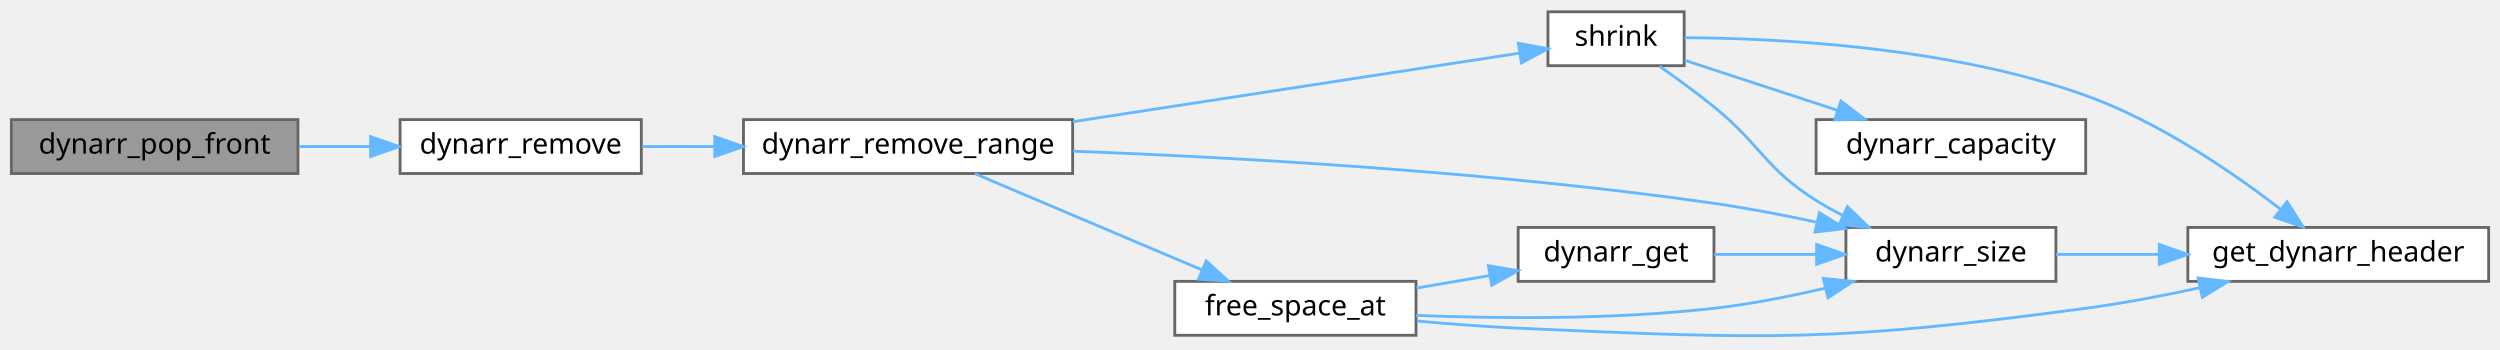
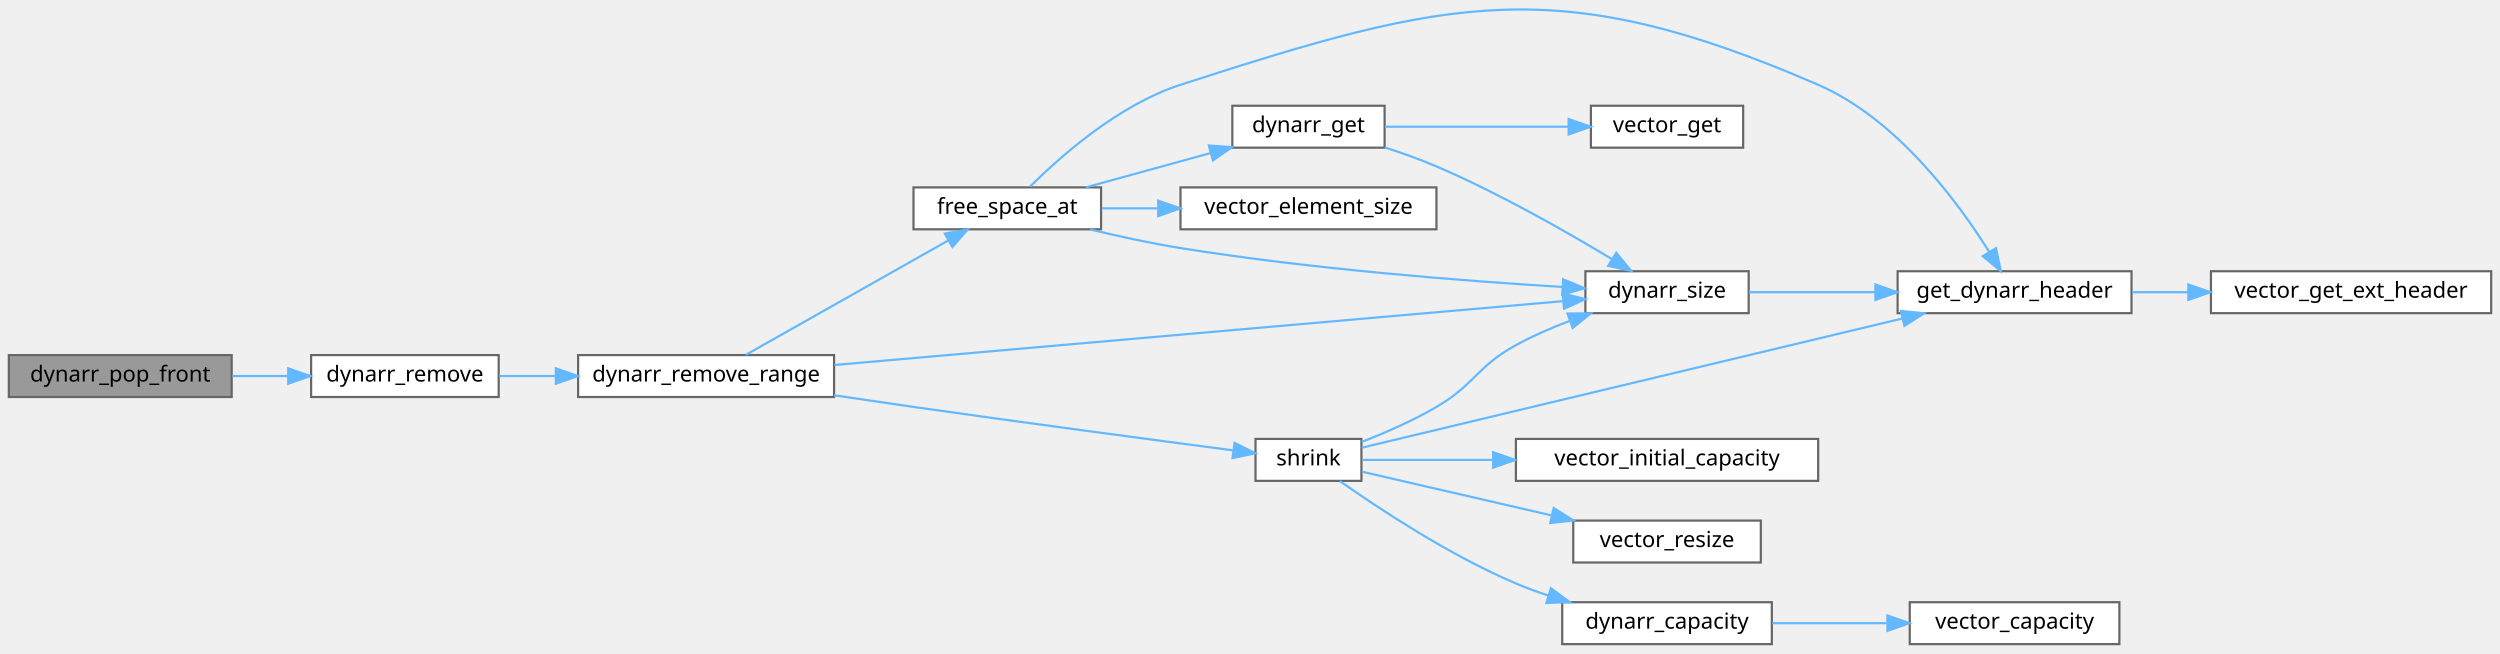
- <svg xmlns="http://www.w3.org/2000/svg" xmlns:xlink="http://www.w3.org/1999/xlink" width="881pt" height="123pt" viewBox="0.00 0.00 881.00 122.70">
-   <g id="graph0" class="graph" transform="scale(1 1) rotate(0) translate(4 118.7)">
+ <svg xmlns="http://www.w3.org/2000/svg" xmlns:xlink="http://www.w3.org/1999/xlink" width="1133pt" height="296pt" viewBox="0.00 0.00 1133.00 295.85">
+   <g id="graph0" class="graph" transform="scale(1 1) rotate(0) translate(4 291.85)">
    <g id="Node000001" class="node">
      <g id="a_Node000001">
        <a xlink:title=" ">
-           <polygon fill="#999999" stroke="#666666" points="101,-76.7 0,-76.7 0,-57.7 101,-57.7 101,-76.7" />
-           <text text-anchor="middle" x="50.5" y="-64.7" font-family="Mononoki" font-size="10.00">dynarr_pop_front</text>
+           <polygon fill="#999999" stroke="#666666" points="101,-131 0,-131 0,-112 101,-112 101,-131" />
+           <text text-anchor="middle" x="50.5" y="-119" font-family="Mononoki" font-size="10.00">dynarr_pop_front</text>
        </a>
      </g>
    </g>
    <g id="Node000002" class="node">
      <g id="a_Node000002">
        <a xlink:href="group__Dynarr__API.html#gae2e52e602d3867ce3e5fee688ea20263" target="_top" xlink:title=" ">
-           <polygon fill="white" stroke="#666666" points="222,-76.7 137,-76.7 137,-57.7 222,-57.7 222,-76.7" />
-           <text text-anchor="middle" x="179.5" y="-64.7" font-family="Mononoki" font-size="10.00">dynarr_remove</text>
+           <polygon fill="white" stroke="#666666" points="222,-131 137,-131 137,-112 222,-112 222,-131" />
+           <text text-anchor="middle" x="179.5" y="-119" font-family="Mononoki" font-size="10.00">dynarr_remove</text>
        </a>
      </g>
    </g>
    <g id="edge1_Node000001_Node000002" class="edge">
      <g id="a_edge1_Node000001_Node000002">
        <a xlink:title=" ">
-           <path fill="none" stroke="#63b8ff" d="M101.33,-67.2C109.63,-67.2 118.26,-67.2 126.61,-67.2" />
-           <polygon fill="#63b8ff" stroke="#63b8ff" points="126.61,-70.7 136.61,-67.2 126.61,-63.7 126.61,-70.7" />
+           <path fill="none" stroke="#63b8ff" d="M101.33,-121.5C109.63,-121.5 118.26,-121.5 126.61,-121.5" />
+           <polygon fill="#63b8ff" stroke="#63b8ff" points="126.61,-125 136.61,-121.5 126.61,-118 126.61,-125" />
        </a>
      </g>
    </g>
    <g id="Node000003" class="node">
      <g id="a_Node000003">
        <a xlink:href="group__Dynarr__API.html#ga1187f49d8bde19551b2c95ad430e596c" target="_top" xlink:title=" ">
-           <polygon fill="white" stroke="#666666" points="374,-76.7 258,-76.7 258,-57.7 374,-57.7 374,-76.7" />
-           <text text-anchor="middle" x="316" y="-64.7" font-family="Mononoki" font-size="10.00">dynarr_remove_range</text>
+           <polygon fill="white" stroke="#666666" points="374,-131 258,-131 258,-112 374,-112 374,-131" />
+           <text text-anchor="middle" x="316" y="-119" font-family="Mononoki" font-size="10.00">dynarr_remove_range</text>
        </a>
      </g>
    </g>
    <g id="edge2_Node000002_Node000003" class="edge">
      <g id="a_edge2_Node000002_Node000003">
        <a xlink:title=" ">
-           <path fill="none" stroke="#63b8ff" d="M222.32,-67.2C230.41,-67.2 239.08,-67.2 247.75,-67.2" />
-           <polygon fill="#63b8ff" stroke="#63b8ff" points="247.89,-70.7 257.89,-67.2 247.89,-63.7 247.89,-70.7" />
+           <path fill="none" stroke="#63b8ff" d="M222.32,-121.5C230.41,-121.5 239.08,-121.5 247.75,-121.5" />
+           <polygon fill="#63b8ff" stroke="#63b8ff" points="247.89,-125 257.89,-121.5 247.89,-118 247.89,-125" />
        </a>
      </g>
    </g>
    <g id="Node000004" class="node">
      <g id="a_Node000004">
        <a xlink:href="group__Dynarr__API.html#gaf5c43e2644d185b9b01065af34ed6e29" target="_top" xlink:title=" ">
-           <polygon fill="white" stroke="#666666" points="720.5,-38.7 646.5,-38.7 646.5,-19.7 720.5,-19.7 720.5,-38.7" />
-           <text text-anchor="middle" x="683.5" y="-26.7" font-family="Mononoki" font-size="10.00">dynarr_size</text>
+           <polygon fill="white" stroke="#666666" points="788.5,-169 714.5,-169 714.5,-150 788.5,-150 788.5,-169" />
+           <text text-anchor="middle" x="751.5" y="-157" font-family="Mononoki" font-size="10.00">dynarr_size</text>
        </a>
      </g>
    </g>
    <g id="edge3_Node000003_Node000004" class="edge">
      <g id="a_edge3_Node000003_Node000004">
        <a xlink:title=" ">
-           <path fill="none" stroke="#63b8ff" d="M374.17,-65.58C431.52,-63.39 522.24,-58.37 600,-47.2 611.78,-45.51 624.39,-43.08 636.12,-40.55" />
-           <polygon fill="#63b8ff" stroke="#63b8ff" points="637.15,-43.9 646.15,-38.32 635.63,-37.07 637.15,-43.9" />
-         </a>
-       </g>
-     </g>
-     <g id="Node000006" class="node">
-       <g id="a_Node000006">
+           <path fill="none" stroke="#63b8ff" d="M374.12,-126.51C460.92,-134.12 624.37,-148.44 704.22,-155.44" />
+           <polygon fill="#63b8ff" stroke="#63b8ff" points="704.19,-158.95 714.46,-156.34 704.8,-151.98 704.19,-158.95" />
+         </a>
+       </g>
+     </g>
+     <g id="Node000007" class="node">
+       <g id="a_Node000007">
        <a xlink:href="group__Auto-resize.html#ga9ff20c2ac9693f6d8f0ea97f9b46539c" target="_top" xlink:title=" ">
-           <polygon fill="white" stroke="#666666" points="495,-19.7 410,-19.7 410,-0.7 495,-0.7 495,-19.7" />
-           <text text-anchor="middle" x="452.5" y="-7.7" font-family="Mononoki" font-size="10.00">free_space_at</text>
-         </a>
-       </g>
-     </g>
-     <g id="edge5_Node000003_Node000006" class="edge">
-       <g id="a_edge5_Node000003_Node000006">
-         <a xlink:title=" ">
-           <path fill="none" stroke="#63b8ff" d="M339.51,-57.66C361.43,-48.37 394.95,-34.17 419.61,-23.72" />
-           <polygon fill="#63b8ff" stroke="#63b8ff" points="421.07,-26.9 428.91,-19.77 418.34,-20.45 421.07,-26.9" />
-         </a>
-       </g>
-     </g>
-     <g id="Node000008" class="node">
-       <g id="a_Node000008">
+           <polygon fill="white" stroke="#666666" points="495,-207 410,-207 410,-188 495,-188 495,-207" />
+           <text text-anchor="middle" x="452.5" y="-195" font-family="Mononoki" font-size="10.00">free_space_at</text>
+         </a>
+       </g>
+     </g>
+     <g id="edge6_Node000003_Node000007" class="edge">
+       <g id="a_edge6_Node000003_Node000007">
+         <a xlink:title=" ">
+           <path fill="none" stroke="#63b8ff" d="M334.03,-131.13C357.18,-144.2 398.75,-167.7 425.73,-182.94" />
+           <polygon fill="#63b8ff" stroke="#63b8ff" points="424.18,-186.08 434.6,-187.95 427.62,-179.99 424.18,-186.08" />
+         </a>
+       </g>
+     </g>
+     <g id="Node000011" class="node">
+       <g id="a_Node000011">
        <a xlink:href="group__Auto-resize.html#ga8eb6c0a577084ccd7a64bec67b8bdbbe" target="_top" xlink:title=" ">
-           <polygon fill="white" stroke="#666666" points="589.5,-114.7 541.5,-114.7 541.5,-95.7 589.5,-95.7 589.5,-114.7" />
-           <text text-anchor="middle" x="565.5" y="-102.7" font-family="Mononoki" font-size="10.00">shrink</text>
-         </a>
-       </g>
-     </g>
-     <g id="edge10_Node000003_Node000008" class="edge">
-       <g id="a_edge10_Node000003_Node000008">
-         <a xlink:title=" ">
-           <path fill="none" stroke="#63b8ff" d="M374.09,-75.97C422.84,-83.45 491.26,-93.96 531.43,-100.12" />
-           <polygon fill="#63b8ff" stroke="#63b8ff" points="531.07,-103.61 541.49,-101.67 532.14,-96.69 531.07,-103.61" />
+           <polygon fill="white" stroke="#666666" points="613,-93 565,-93 565,-74 613,-74 613,-93" />
+           <text text-anchor="middle" x="589" y="-81" font-family="Mononoki" font-size="10.00">shrink</text>
+         </a>
+       </g>
+     </g>
+     <g id="edge13_Node000003_Node000011" class="edge">
+       <g id="a_edge13_Node000003_Node000011">
+         <a xlink:title=" ">
+           <path fill="none" stroke="#63b8ff" d="M374.03,-112.77C385.91,-110.99 398.36,-109.16 410,-107.5 460.36,-100.32 518.81,-92.54 554.6,-87.85" />
+           <polygon fill="#63b8ff" stroke="#63b8ff" points="555.48,-91.26 564.94,-86.49 554.57,-84.32 555.48,-91.26" />
        </a>
      </g>
    </g>
    <g id="Node000005" class="node">
      <g id="a_Node000005">
        <a xlink:href="dynarr_8c.html#a73f42f3f25cd0920d8039d63ea31be07" target="_top" xlink:title=" ">
-           <polygon fill="white" stroke="#666666" points="873,-38.7 767,-38.7 767,-19.7 873,-19.7 873,-38.7" />
-           <text text-anchor="middle" x="820" y="-26.7" font-family="Mononoki" font-size="10.00">get_dynarr_header</text>
+           <polygon fill="white" stroke="#666666" points="962,-169 856,-169 856,-150 962,-150 962,-169" />
+           <text text-anchor="middle" x="909" y="-157" font-family="Mononoki" font-size="10.00">get_dynarr_header</text>
        </a>
      </g>
    </g>
    <g id="edge4_Node000004_Node000005" class="edge">
      <g id="a_edge4_Node000004_Node000005">
        <a xlink:title=" ">
-           <path fill="none" stroke="#63b8ff" d="M720.54,-29.2C731.67,-29.2 744.26,-29.2 756.63,-29.2" />
-           <polygon fill="#63b8ff" stroke="#63b8ff" points="756.93,-32.7 766.93,-29.2 756.93,-25.7 756.93,-32.7" />
-         </a>
-       </g>
-     </g>
-     <g id="edge8_Node000006_Node000004" class="edge">
-       <g id="a_edge8_Node000006_Node000004">
-         <a xlink:title=" ">
-           <path fill="none" stroke="#63b8ff" d="M495,-7.71C524.41,-6.55 564.75,-6.19 600,-10.2 612.91,-11.67 626.73,-14.39 639.31,-17.32" />
-           <polygon fill="#63b8ff" stroke="#63b8ff" points="638.54,-20.73 649.08,-19.69 640.19,-13.93 638.54,-20.73" />
-         </a>
-       </g>
-     </g>
-     <g id="edge9_Node000006_Node000005" class="edge">
-       <g id="a_edge9_Node000006_Node000005">
-         <a xlink:title=" ">
-           <path fill="none" stroke="#63b8ff" d="M495.28,-5.73C506.84,-4.69 519.39,-3.72 531,-3.2 619.85,0.8 642.84,1.59 731,-10.2 744.08,-11.95 758.1,-14.61 771.03,-17.4" />
-           <polygon fill="#63b8ff" stroke="#63b8ff" points="770.59,-20.89 781.12,-19.64 772.11,-14.05 770.59,-20.89" />
-         </a>
-       </g>
-     </g>
-     <g id="Node000007" class="node">
-       <g id="a_Node000007">
+           <path fill="none" stroke="#63b8ff" d="M788.57,-159.5C805.6,-159.5 826.43,-159.5 845.9,-159.5" />
+           <polygon fill="#63b8ff" stroke="#63b8ff" points="845.92,-163 855.92,-159.5 845.92,-156 845.92,-163" />
+         </a>
+       </g>
+     </g>
+     <g id="Node000006" class="node">
+       <g id="a_Node000006">
+         <a target="_parent" xlink:href="https://evjeesm.github.io/vector/group__Vector__API.html#gafc2e34dbacffe6480af8681fbf46e808" xlink:title=" ">
+           <polygon fill="white" stroke="#666666" points="1125,-169 998,-169 998,-150 1125,-150 1125,-169" />
+           <text text-anchor="middle" x="1061.5" y="-157" font-family="Mononoki" font-size="10.00">vector_get_ext_header</text>
+         </a>
+       </g>
+     </g>
+     <g id="edge5_Node000005_Node000006" class="edge">
+       <g id="a_edge5_Node000005_Node000006">
+         <a xlink:title=" ">
+           <path fill="none" stroke="#63b8ff" d="M962.22,-159.5C970.45,-159.5 979.1,-159.5 987.7,-159.5" />
+           <polygon fill="#63b8ff" stroke="#63b8ff" points="987.75,-163 997.75,-159.5 987.75,-156 987.75,-163" />
+         </a>
+       </g>
+     </g>
+     <g id="edge10_Node000007_Node000004" class="edge">
+       <g id="a_edge10_Node000007_Node000004">
+         <a xlink:title=" ">
+           <path fill="none" stroke="#63b8ff" d="M489.96,-187.94C502.85,-184.86 517.5,-181.67 531,-179.5 590.28,-169.96 659.36,-164.6 703.95,-161.88" />
+           <polygon fill="#63b8ff" stroke="#63b8ff" points="704.41,-165.36 714.19,-161.28 704,-158.37 704.41,-165.36" />
+         </a>
+       </g>
+     </g>
+     <g id="edge11_Node000007_Node000005" class="edge">
+       <g id="a_edge11_Node000007_Node000005">
+         <a xlink:title=" ">
+           <path fill="none" stroke="#63b8ff" d="M462.87,-207.4C476.4,-220.88 502.89,-244.41 531,-253.5 653.21,-293.03 702.16,-304.6 820,-253.5 855.53,-238.09 883.28,-200.49 897.5,-177.79" />
+           <polygon fill="#63b8ff" stroke="#63b8ff" points="900.58,-179.45 902.75,-169.08 894.59,-175.83 900.58,-179.45" />
+         </a>
+       </g>
+     </g>
+     <g id="Node000008" class="node">
+       <g id="a_Node000008">
        <a xlink:href="group__Dynarr__API.html#ga93c32dd116523090126d427cce08e114" target="_top" xlink:title=" ">
-           <polygon fill="white" stroke="#666666" points="600,-38.7 531,-38.7 531,-19.7 600,-19.7 600,-38.7" />
-           <text text-anchor="middle" x="565.5" y="-26.7" font-family="Mononoki" font-size="10.00">dynarr_get</text>
-         </a>
-       </g>
-     </g>
-     <g id="edge6_Node000006_Node000007" class="edge">
-       <g id="a_edge6_Node000006_Node000007">
-         <a xlink:title=" ">
-           <path fill="none" stroke="#63b8ff" d="M495.15,-17.33C503.55,-18.77 512.39,-20.28 520.86,-21.73" />
-           <polygon fill="#63b8ff" stroke="#63b8ff" points="520.49,-25.22 530.93,-23.46 521.67,-18.32 520.49,-25.22" />
-         </a>
-       </g>
-     </g>
-     <g id="edge7_Node000007_Node000004" class="edge">
-       <g id="a_edge7_Node000007_Node000004">
-         <a xlink:title=" ">
-           <path fill="none" stroke="#63b8ff" d="M600.05,-29.2C611.23,-29.2 623.89,-29.2 635.88,-29.2" />
-           <polygon fill="#63b8ff" stroke="#63b8ff" points="636.18,-32.7 646.18,-29.2 636.18,-25.7 636.18,-32.7" />
-         </a>
-       </g>
-     </g>
-     <g id="edge12_Node000008_Node000004" class="edge">
-       <g id="a_edge12_Node000008_Node000004">
-         <a xlink:title=" ">
-           <path fill="none" stroke="#63b8ff" d="M580.8,-95.53C586.85,-91.29 593.89,-86.16 600,-81.2 616.85,-67.52 617.67,-59.82 636,-48.2 638.96,-46.32 642.14,-44.57 645.4,-42.94" />
-           <polygon fill="#63b8ff" stroke="#63b8ff" points="647.02,-46.05 654.65,-38.7 644.1,-39.68 647.02,-46.05" />
-         </a>
-       </g>
-     </g>
-     <g id="edge13_Node000008_Node000005" class="edge">
-       <g id="a_edge13_Node000008_Node000005">
-         <a xlink:title=" ">
-           <path fill="none" stroke="#63b8ff" d="M589.58,-105.57C622.09,-105.39 682.79,-102.47 731,-85.2 756.7,-76 782.64,-58.22 799.63,-45.15" />
-           <polygon fill="#63b8ff" stroke="#63b8ff" points="801.97,-47.77 807.65,-38.82 797.64,-42.27 801.97,-47.77" />
+           <polygon fill="white" stroke="#666666" points="623.5,-244 554.5,-244 554.5,-225 623.5,-225 623.5,-244" />
+           <text text-anchor="middle" x="589" y="-232" font-family="Mononoki" font-size="10.00">dynarr_get</text>
+         </a>
+       </g>
+     </g>
+     <g id="edge7_Node000007_Node000008" class="edge">
+       <g id="a_edge7_Node000007_Node000008">
+         <a xlink:title=" ">
+           <path fill="none" stroke="#63b8ff" d="M488.14,-207.03C505.34,-211.76 526.31,-217.53 544.58,-222.55" />
+           <polygon fill="#63b8ff" stroke="#63b8ff" points="543.84,-225.98 554.41,-225.26 545.7,-219.23 543.84,-225.98" />
+         </a>
+       </g>
+     </g>
+     <g id="Node000010" class="node">
+       <g id="a_Node000010">
+         <a target="_parent" xlink:href="https://evjeesm.github.io/vector/group__Vector__API.html#gaae93d7f0c056c1d11d3232a7a7aa5e09" xlink:title=" ">
+           <polygon fill="white" stroke="#666666" points="647,-207 531,-207 531,-188 647,-188 647,-207" />
+           <text text-anchor="middle" x="589" y="-195" font-family="Mononoki" font-size="10.00">vector_element_size</text>
+         </a>
+       </g>
+     </g>
+     <g id="edge12_Node000007_Node000010" class="edge">
+       <g id="a_edge12_Node000007_Node000010">
+         <a xlink:title=" ">
+           <path fill="none" stroke="#63b8ff" d="M495.32,-197.5C503.41,-197.5 512.08,-197.5 520.75,-197.5" />
+           <polygon fill="#63b8ff" stroke="#63b8ff" points="520.89,-201 530.89,-197.5 520.89,-194 520.89,-201" />
+         </a>
+       </g>
+     </g>
+     <g id="edge8_Node000008_Node000004" class="edge">
+       <g id="a_edge8_Node000008_Node000004">
+         <a xlink:title=" ">
+           <path fill="none" stroke="#63b8ff" d="M623.56,-225.12C631.36,-222.6 639.56,-219.69 647,-216.5 675.29,-204.38 705.97,-186.89 726.52,-174.49" />
+           <polygon fill="#63b8ff" stroke="#63b8ff" points="728.49,-177.38 735.2,-169.18 724.84,-171.41 728.49,-177.38" />
        </a>
      </g>
    </g>
    <g id="Node000009" class="node">
      <g id="a_Node000009">
+         <a target="_parent" xlink:href="https://evjeesm.github.io/vector/group__Vector__API.html#ga9437d9506a3b2799f595c88b82f160b3" xlink:title=" ">
+           <polygon fill="white" stroke="#666666" points="786,-244 717,-244 717,-225 786,-225 786,-244" />
+           <text text-anchor="middle" x="751.5" y="-232" font-family="Mononoki" font-size="10.00">vector_get</text>
+         </a>
+       </g>
+     </g>
+     <g id="edge9_Node000008_Node000009" class="edge">
+       <g id="a_edge9_Node000008_Node000009">
+         <a xlink:title=" ">
+           <path fill="none" stroke="#63b8ff" d="M623.65,-234.5C647.83,-234.5 680.65,-234.5 706.85,-234.5" />
+           <polygon fill="#63b8ff" stroke="#63b8ff" points="706.9,-238 716.9,-234.5 706.9,-231 706.9,-238" />
+         </a>
+       </g>
+     </g>
+     <g id="edge16_Node000011_Node000004" class="edge">
+       <g id="a_edge16_Node000011_Node000004">
+         <a xlink:title=" ">
+           <path fill="none" stroke="#63b8ff" d="M613.13,-91.64C623.76,-95.78 636.34,-101.26 647,-107.5 664.49,-117.74 665.22,-125.76 683,-135.5 690.6,-139.67 699.07,-143.34 707.37,-146.49" />
+           <polygon fill="#63b8ff" stroke="#63b8ff" points="706.38,-149.85 716.97,-149.94 708.74,-143.26 706.38,-149.85" />
+         </a>
+       </g>
+     </g>
+     <g id="edge17_Node000011_Node000005" class="edge">
+       <g id="a_edge17_Node000011_Node000005">
+         <a xlink:title=" ">
+           <path fill="none" stroke="#63b8ff" d="M613.13,-89.03C664.35,-101.27 788.33,-130.9 858.12,-147.58" />
+           <polygon fill="#63b8ff" stroke="#63b8ff" points="857.47,-151.02 868.01,-149.94 859.1,-144.21 857.47,-151.02" />
+         </a>
+       </g>
+     </g>
+     <g id="Node000012" class="node">
+       <g id="a_Node000012">
        <a xlink:href="group__Dynarr__API.html#ga3ff11107726213a640d814b63cb123b2" target="_top" xlink:title=" ">
-           <polygon fill="white" stroke="#666666" points="731,-76.7 636,-76.7 636,-57.7 731,-57.7 731,-76.7" />
-           <text text-anchor="middle" x="683.5" y="-64.7" font-family="Mononoki" font-size="10.00">dynarr_capacity</text>
-         </a>
-       </g>
-     </g>
-     <g id="edge11_Node000008_Node000009" class="edge">
-       <g id="a_edge11_Node000008_Node000009">
-         <a xlink:title=" ">
-           <path fill="none" stroke="#63b8ff" d="M589.7,-97.6C605.09,-92.56 625.68,-85.81 643.56,-79.96" />
-           <polygon fill="#63b8ff" stroke="#63b8ff" points="644.74,-83.25 653.16,-76.81 642.56,-76.6 644.74,-83.25" />
+           <polygon fill="white" stroke="#666666" points="799,-19 704,-19 704,0 799,0 799,-19" />
+           <text text-anchor="middle" x="751.5" y="-7" font-family="Mononoki" font-size="10.00">dynarr_capacity</text>
+         </a>
+       </g>
+     </g>
+     <g id="edge14_Node000011_Node000012" class="edge">
+       <g id="a_edge14_Node000011_Node000012">
+         <a xlink:title=" ">
+           <path fill="none" stroke="#63b8ff" d="M603.22,-73.89C620.7,-61.58 652.81,-40.31 683,-27.5 687.69,-25.51 692.67,-23.68 697.7,-22.03" />
+           <polygon fill="#63b8ff" stroke="#63b8ff" points="698.87,-25.33 707.4,-19.05 696.81,-18.64 698.87,-25.33" />
+         </a>
+       </g>
+     </g>
+     <g id="Node000014" class="node">
+       <g id="a_Node000014">
+         <a target="_parent" xlink:href="https://evjeesm.github.io/vector/group__Vector__API.html#ga8920a1d7d9d5db65a90e0e27b112ed2e" xlink:title=" ">
+           <polygon fill="white" stroke="#666666" points="820,-93 683,-93 683,-74 820,-74 820,-93" />
+           <text text-anchor="middle" x="751.5" y="-81" font-family="Mononoki" font-size="10.00">vector_initial_capacity</text>
+         </a>
+       </g>
+     </g>
+     <g id="edge18_Node000011_Node000014" class="edge">
+       <g id="a_edge18_Node000011_Node000014">
+         <a xlink:title=" ">
+           <path fill="none" stroke="#63b8ff" d="M613.34,-83.5C629.1,-83.5 650.9,-83.5 672.48,-83.5" />
+           <polygon fill="#63b8ff" stroke="#63b8ff" points="672.69,-87 682.69,-83.5 672.69,-80 672.69,-87" />
+         </a>
+       </g>
+     </g>
+     <g id="Node000015" class="node">
+       <g id="a_Node000015">
+         <a target="_parent" xlink:href="https://evjeesm.github.io/vector/group__Vector__API.html#ga6e5077303af4dfe720af5a0608553922" xlink:title=" ">
+           <polygon fill="white" stroke="#666666" points="794,-56 709,-56 709,-37 794,-37 794,-56" />
+           <text text-anchor="middle" x="751.5" y="-44" font-family="Mononoki" font-size="10.00">vector_resize</text>
+         </a>
+       </g>
+     </g>
+     <g id="edge19_Node000011_Node000015" class="edge">
+       <g id="a_edge19_Node000011_Node000015">
+         <a xlink:title=" ">
+           <path fill="none" stroke="#63b8ff" d="M613.34,-78.12C635.74,-72.96 670.32,-64.98 699.16,-58.34" />
+           <polygon fill="#63b8ff" stroke="#63b8ff" points="700.13,-61.7 709.09,-56.05 698.56,-54.88 700.13,-61.7" />
+         </a>
+       </g>
+     </g>
+     <g id="Node000013" class="node">
+       <g id="a_Node000013">
+         <a target="_parent" xlink:href="https://evjeesm.github.io/vector/group__Vector__API.html#gab24bd801f91d4ae1ac79b54430b0409f" xlink:title=" ">
+           <polygon fill="white" stroke="#666666" points="956.5,-19 861.5,-19 861.5,0 956.5,0 956.5,-19" />
+           <text text-anchor="middle" x="909" y="-7" font-family="Mononoki" font-size="10.00">vector_capacity</text>
+         </a>
+       </g>
+     </g>
+     <g id="edge15_Node000012_Node000013" class="edge">
+       <g id="a_edge15_Node000012_Node000013">
+         <a xlink:title=" ">
+           <path fill="none" stroke="#63b8ff" d="M799.16,-9.5C815.45,-9.5 833.93,-9.5 850.98,-9.5" />
+           <polygon fill="#63b8ff" stroke="#63b8ff" points="851.38,-13 861.38,-9.5 851.38,-6 851.38,-13" />
        </a>
      </g>
    </g>
  </g>
</svg>
